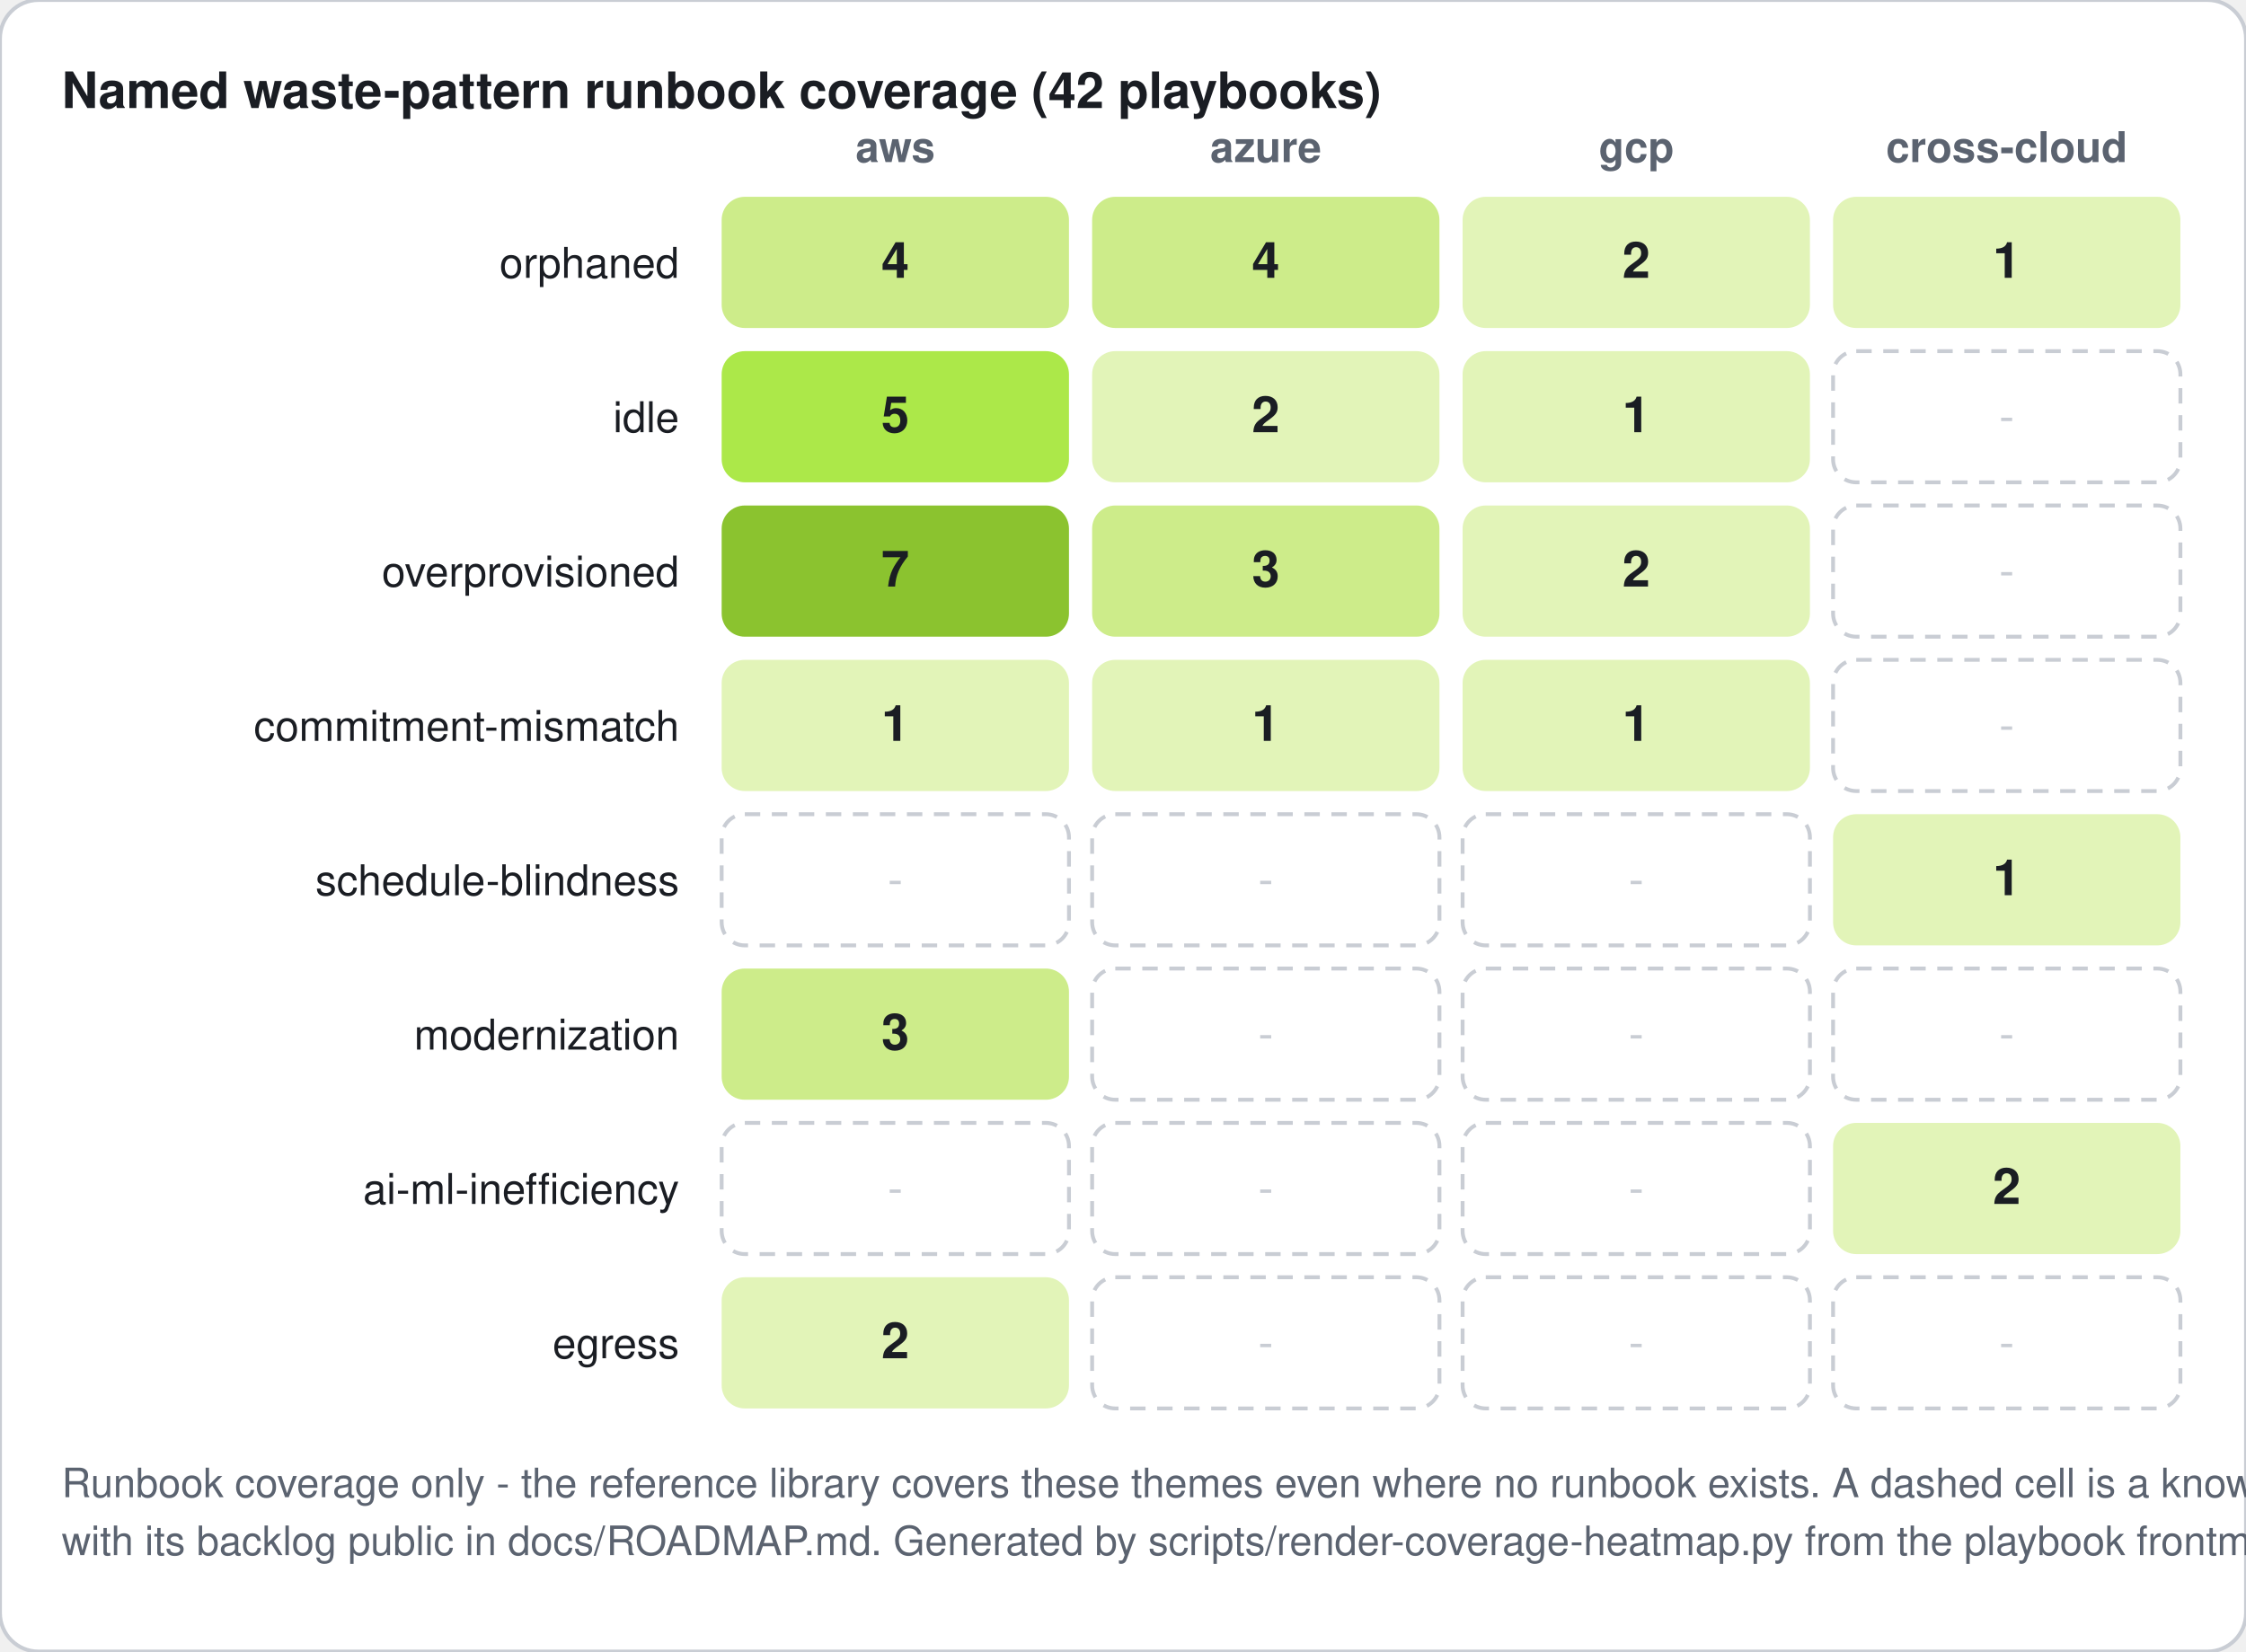
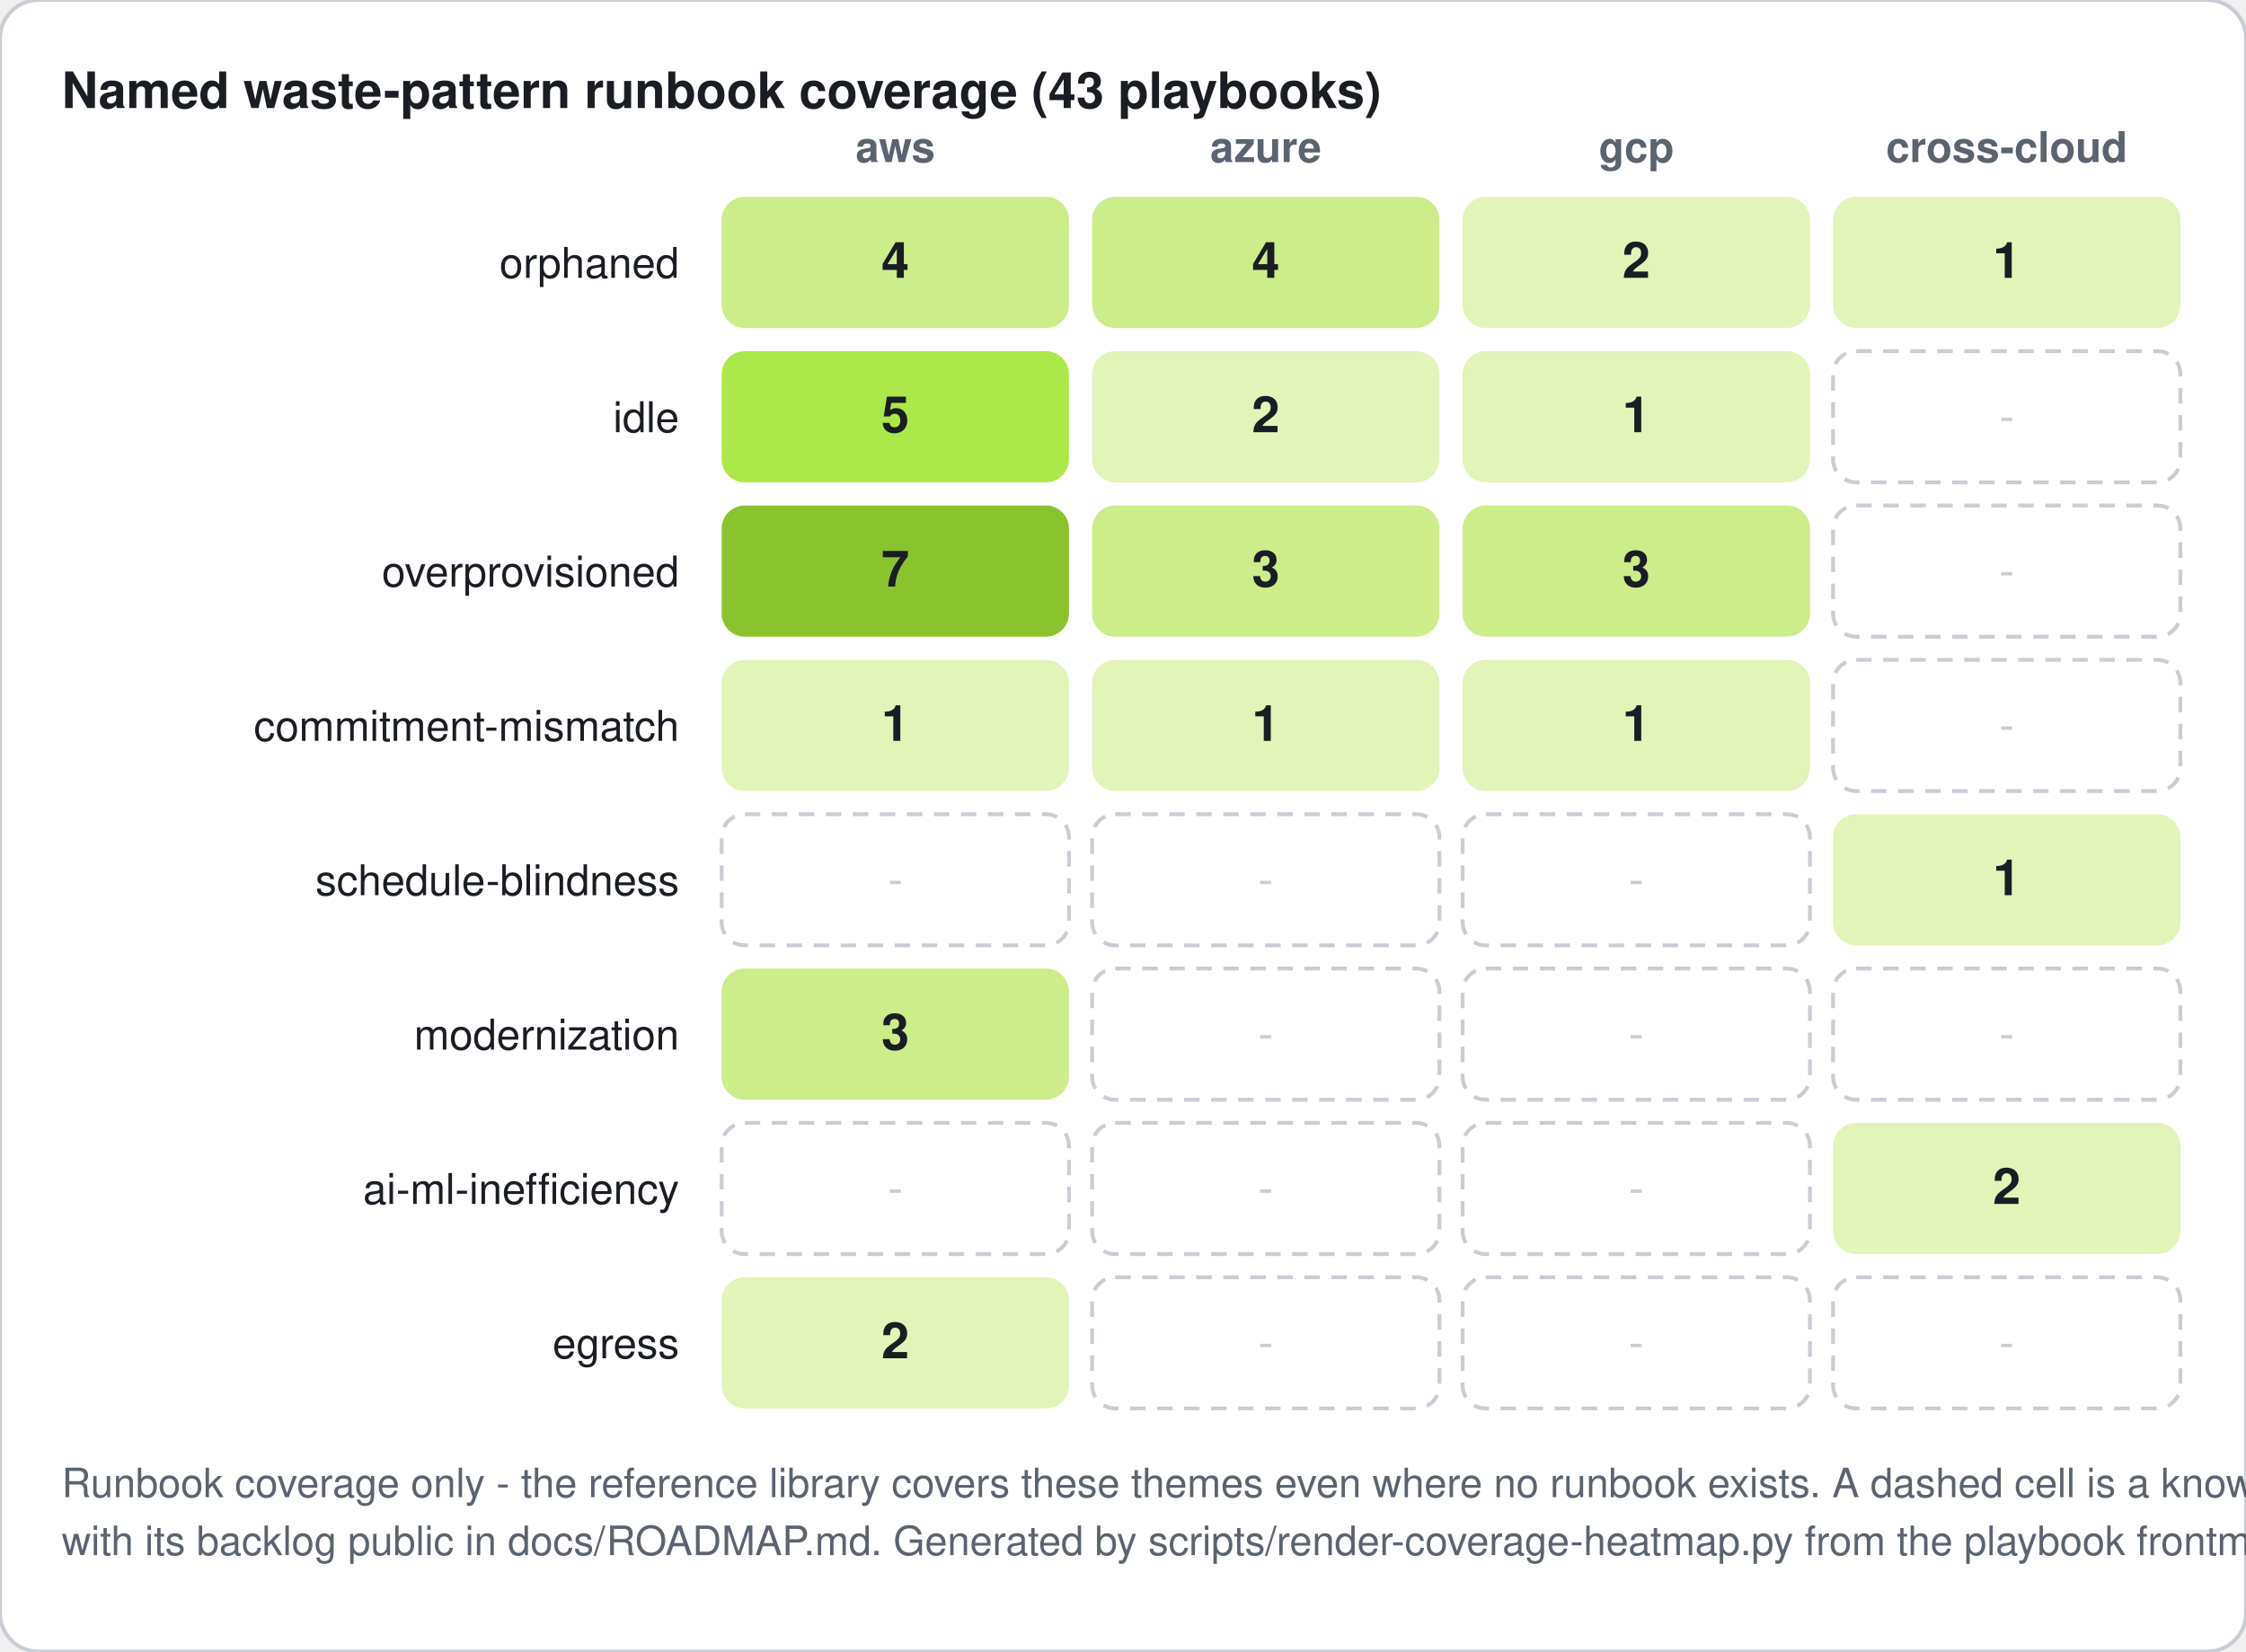
- <svg xmlns="http://www.w3.org/2000/svg" width="582" height="428" viewBox="0 0 582 428" role="img" aria-label="Waste playbook coverage: 42 playbooks across 8 categories and 4 providers">
+ <svg xmlns="http://www.w3.org/2000/svg" width="582" height="428" viewBox="0 0 582 428" role="img" aria-label="Waste playbook coverage: 43 playbooks across 8 categories and 4 providers">
  <rect width="582" height="428" rx="10" fill="#ffffff" stroke="#c9cdd4" />
-   <text x="16" y="28" font-family="Segoe UI, Helvetica, Arial, sans-serif" font-size="13" font-weight="600" fill="#1a1d23">Named waste-pattern runbook coverage (42 playbooks)</text>
+   <text x="16" y="28" font-family="Segoe UI, Helvetica, Arial, sans-serif" font-size="13" font-weight="600" fill="#1a1d23">Named waste-pattern runbook coverage (43 playbooks)</text>
  <text x="232" y="42" font-family="Segoe UI, Helvetica, Arial, sans-serif" font-size="11" font-weight="600" fill="#5b6370" text-anchor="middle">aws</text>
  <text x="328" y="42" font-family="Segoe UI, Helvetica, Arial, sans-serif" font-size="11" font-weight="600" fill="#5b6370" text-anchor="middle">azure</text>
  <text x="424" y="42" font-family="Segoe UI, Helvetica, Arial, sans-serif" font-size="11" font-weight="600" fill="#5b6370" text-anchor="middle">gcp</text>
  <text x="520" y="42" font-family="Segoe UI, Helvetica, Arial, sans-serif" font-size="11" font-weight="600" fill="#5b6370" text-anchor="middle">cross-cloud</text>
  <text x="176" y="72" font-family="Segoe UI, Helvetica, Arial, sans-serif" font-size="11" fill="#1a1d23" text-anchor="end">orphaned</text>
  <rect x="187" y="51" width="90" height="34" rx="6" fill="#cdec8a" />
  <text x="232" y="72" font-family="Segoe UI, Helvetica, Arial, sans-serif" font-size="13" font-weight="600" fill="#1a1d23" text-anchor="middle">4</text>
  <rect x="283" y="51" width="90" height="34" rx="6" fill="#cdec8a" />
  <text x="328" y="72" font-family="Segoe UI, Helvetica, Arial, sans-serif" font-size="13" font-weight="600" fill="#1a1d23" text-anchor="middle">4</text>
  <rect x="379" y="51" width="90" height="34" rx="6" fill="#e2f4b8" />
  <text x="424" y="72" font-family="Segoe UI, Helvetica, Arial, sans-serif" font-size="13" font-weight="600" fill="#1a1d23" text-anchor="middle">2</text>
  <rect x="475" y="51" width="90" height="34" rx="6" fill="#e2f4b8" />
  <text x="520" y="72" font-family="Segoe UI, Helvetica, Arial, sans-serif" font-size="13" font-weight="600" fill="#1a1d23" text-anchor="middle">1</text>
  <text x="176" y="112" font-family="Segoe UI, Helvetica, Arial, sans-serif" font-size="11" fill="#1a1d23" text-anchor="end">idle</text>
  <rect x="187" y="91" width="90" height="34" rx="6" fill="#ace849" />
  <text x="232" y="112" font-family="Segoe UI, Helvetica, Arial, sans-serif" font-size="13" font-weight="600" fill="#1a1d23" text-anchor="middle">5</text>
  <rect x="283" y="91" width="90" height="34" rx="6" fill="#e2f4b8" />
  <text x="328" y="112" font-family="Segoe UI, Helvetica, Arial, sans-serif" font-size="13" font-weight="600" fill="#1a1d23" text-anchor="middle">2</text>
  <rect x="379" y="91" width="90" height="34" rx="6" fill="#e2f4b8" />
  <text x="424" y="112" font-family="Segoe UI, Helvetica, Arial, sans-serif" font-size="13" font-weight="600" fill="#1a1d23" text-anchor="middle">1</text>
  <rect x="475" y="91" width="90" height="34" rx="6" fill="#ffffff" stroke="#c9cdd4" stroke-dasharray="4 3" />
  <text x="520" y="112" font-family="Segoe UI, Helvetica, Arial, sans-serif" font-size="12" fill="#c9cdd4" text-anchor="middle">-</text>
  <text x="176" y="152" font-family="Segoe UI, Helvetica, Arial, sans-serif" font-size="11" fill="#1a1d23" text-anchor="end">overprovisioned</text>
  <rect x="187" y="131" width="90" height="34" rx="6" fill="#8bc32f" />
  <text x="232" y="152" font-family="Segoe UI, Helvetica, Arial, sans-serif" font-size="13" font-weight="600" fill="#1a1d23" text-anchor="middle">7</text>
  <rect x="283" y="131" width="90" height="34" rx="6" fill="#cdec8a" />
  <text x="328" y="152" font-family="Segoe UI, Helvetica, Arial, sans-serif" font-size="13" font-weight="600" fill="#1a1d23" text-anchor="middle">3</text>
-   <rect x="379" y="131" width="90" height="34" rx="6" fill="#e2f4b8" />
-   <text x="424" y="152" font-family="Segoe UI, Helvetica, Arial, sans-serif" font-size="13" font-weight="600" fill="#1a1d23" text-anchor="middle">2</text>
+   <rect x="379" y="131" width="90" height="34" rx="6" fill="#cdec8a" />
+   <text x="424" y="152" font-family="Segoe UI, Helvetica, Arial, sans-serif" font-size="13" font-weight="600" fill="#1a1d23" text-anchor="middle">3</text>
  <rect x="475" y="131" width="90" height="34" rx="6" fill="#ffffff" stroke="#c9cdd4" stroke-dasharray="4 3" />
  <text x="520" y="152" font-family="Segoe UI, Helvetica, Arial, sans-serif" font-size="12" fill="#c9cdd4" text-anchor="middle">-</text>
  <text x="176" y="192" font-family="Segoe UI, Helvetica, Arial, sans-serif" font-size="11" fill="#1a1d23" text-anchor="end">commitment-mismatch</text>
  <rect x="187" y="171" width="90" height="34" rx="6" fill="#e2f4b8" />
  <text x="232" y="192" font-family="Segoe UI, Helvetica, Arial, sans-serif" font-size="13" font-weight="600" fill="#1a1d23" text-anchor="middle">1</text>
  <rect x="283" y="171" width="90" height="34" rx="6" fill="#e2f4b8" />
  <text x="328" y="192" font-family="Segoe UI, Helvetica, Arial, sans-serif" font-size="13" font-weight="600" fill="#1a1d23" text-anchor="middle">1</text>
  <rect x="379" y="171" width="90" height="34" rx="6" fill="#e2f4b8" />
  <text x="424" y="192" font-family="Segoe UI, Helvetica, Arial, sans-serif" font-size="13" font-weight="600" fill="#1a1d23" text-anchor="middle">1</text>
  <rect x="475" y="171" width="90" height="34" rx="6" fill="#ffffff" stroke="#c9cdd4" stroke-dasharray="4 3" />
  <text x="520" y="192" font-family="Segoe UI, Helvetica, Arial, sans-serif" font-size="12" fill="#c9cdd4" text-anchor="middle">-</text>
  <text x="176" y="232" font-family="Segoe UI, Helvetica, Arial, sans-serif" font-size="11" fill="#1a1d23" text-anchor="end">schedule-blindness</text>
  <rect x="187" y="211" width="90" height="34" rx="6" fill="#ffffff" stroke="#c9cdd4" stroke-dasharray="4 3" />
  <text x="232" y="232" font-family="Segoe UI, Helvetica, Arial, sans-serif" font-size="12" fill="#c9cdd4" text-anchor="middle">-</text>
  <rect x="283" y="211" width="90" height="34" rx="6" fill="#ffffff" stroke="#c9cdd4" stroke-dasharray="4 3" />
  <text x="328" y="232" font-family="Segoe UI, Helvetica, Arial, sans-serif" font-size="12" fill="#c9cdd4" text-anchor="middle">-</text>
  <rect x="379" y="211" width="90" height="34" rx="6" fill="#ffffff" stroke="#c9cdd4" stroke-dasharray="4 3" />
  <text x="424" y="232" font-family="Segoe UI, Helvetica, Arial, sans-serif" font-size="12" fill="#c9cdd4" text-anchor="middle">-</text>
  <rect x="475" y="211" width="90" height="34" rx="6" fill="#e2f4b8" />
  <text x="520" y="232" font-family="Segoe UI, Helvetica, Arial, sans-serif" font-size="13" font-weight="600" fill="#1a1d23" text-anchor="middle">1</text>
  <text x="176" y="272" font-family="Segoe UI, Helvetica, Arial, sans-serif" font-size="11" fill="#1a1d23" text-anchor="end">modernization</text>
  <rect x="187" y="251" width="90" height="34" rx="6" fill="#cdec8a" />
  <text x="232" y="272" font-family="Segoe UI, Helvetica, Arial, sans-serif" font-size="13" font-weight="600" fill="#1a1d23" text-anchor="middle">3</text>
  <rect x="283" y="251" width="90" height="34" rx="6" fill="#ffffff" stroke="#c9cdd4" stroke-dasharray="4 3" />
  <text x="328" y="272" font-family="Segoe UI, Helvetica, Arial, sans-serif" font-size="12" fill="#c9cdd4" text-anchor="middle">-</text>
  <rect x="379" y="251" width="90" height="34" rx="6" fill="#ffffff" stroke="#c9cdd4" stroke-dasharray="4 3" />
  <text x="424" y="272" font-family="Segoe UI, Helvetica, Arial, sans-serif" font-size="12" fill="#c9cdd4" text-anchor="middle">-</text>
  <rect x="475" y="251" width="90" height="34" rx="6" fill="#ffffff" stroke="#c9cdd4" stroke-dasharray="4 3" />
  <text x="520" y="272" font-family="Segoe UI, Helvetica, Arial, sans-serif" font-size="12" fill="#c9cdd4" text-anchor="middle">-</text>
  <text x="176" y="312" font-family="Segoe UI, Helvetica, Arial, sans-serif" font-size="11" fill="#1a1d23" text-anchor="end">ai-ml-inefficiency</text>
  <rect x="187" y="291" width="90" height="34" rx="6" fill="#ffffff" stroke="#c9cdd4" stroke-dasharray="4 3" />
  <text x="232" y="312" font-family="Segoe UI, Helvetica, Arial, sans-serif" font-size="12" fill="#c9cdd4" text-anchor="middle">-</text>
  <rect x="283" y="291" width="90" height="34" rx="6" fill="#ffffff" stroke="#c9cdd4" stroke-dasharray="4 3" />
  <text x="328" y="312" font-family="Segoe UI, Helvetica, Arial, sans-serif" font-size="12" fill="#c9cdd4" text-anchor="middle">-</text>
  <rect x="379" y="291" width="90" height="34" rx="6" fill="#ffffff" stroke="#c9cdd4" stroke-dasharray="4 3" />
  <text x="424" y="312" font-family="Segoe UI, Helvetica, Arial, sans-serif" font-size="12" fill="#c9cdd4" text-anchor="middle">-</text>
  <rect x="475" y="291" width="90" height="34" rx="6" fill="#e2f4b8" />
  <text x="520" y="312" font-family="Segoe UI, Helvetica, Arial, sans-serif" font-size="13" font-weight="600" fill="#1a1d23" text-anchor="middle">2</text>
  <text x="176" y="352" font-family="Segoe UI, Helvetica, Arial, sans-serif" font-size="11" fill="#1a1d23" text-anchor="end">egress</text>
  <rect x="187" y="331" width="90" height="34" rx="6" fill="#e2f4b8" />
  <text x="232" y="352" font-family="Segoe UI, Helvetica, Arial, sans-serif" font-size="13" font-weight="600" fill="#1a1d23" text-anchor="middle">2</text>
  <rect x="283" y="331" width="90" height="34" rx="6" fill="#ffffff" stroke="#c9cdd4" stroke-dasharray="4 3" />
  <text x="328" y="352" font-family="Segoe UI, Helvetica, Arial, sans-serif" font-size="12" fill="#c9cdd4" text-anchor="middle">-</text>
  <rect x="379" y="331" width="90" height="34" rx="6" fill="#ffffff" stroke="#c9cdd4" stroke-dasharray="4 3" />
  <text x="424" y="352" font-family="Segoe UI, Helvetica, Arial, sans-serif" font-size="12" fill="#c9cdd4" text-anchor="middle">-</text>
  <rect x="475" y="331" width="90" height="34" rx="6" fill="#ffffff" stroke="#c9cdd4" stroke-dasharray="4 3" />
  <text x="520" y="352" font-family="Segoe UI, Helvetica, Arial, sans-serif" font-size="12" fill="#c9cdd4" text-anchor="middle">-</text>
  <text x="16" y="388" font-family="Segoe UI, Helvetica, Arial, sans-serif" font-size="10.5" fill="#5b6370">Runbook coverage only - the reference library covers these themes even where no runbook exists. A dashed cell is a known gap</text>
  <text x="16" y="403" font-family="Segoe UI, Helvetica, Arial, sans-serif" font-size="10.5" fill="#5b6370">with its backlog public in docs/ROADMAP.md. Generated by scripts/render-coverage-heatmap.py from the playbook frontmatter (CI-gated).</text>
</svg>
